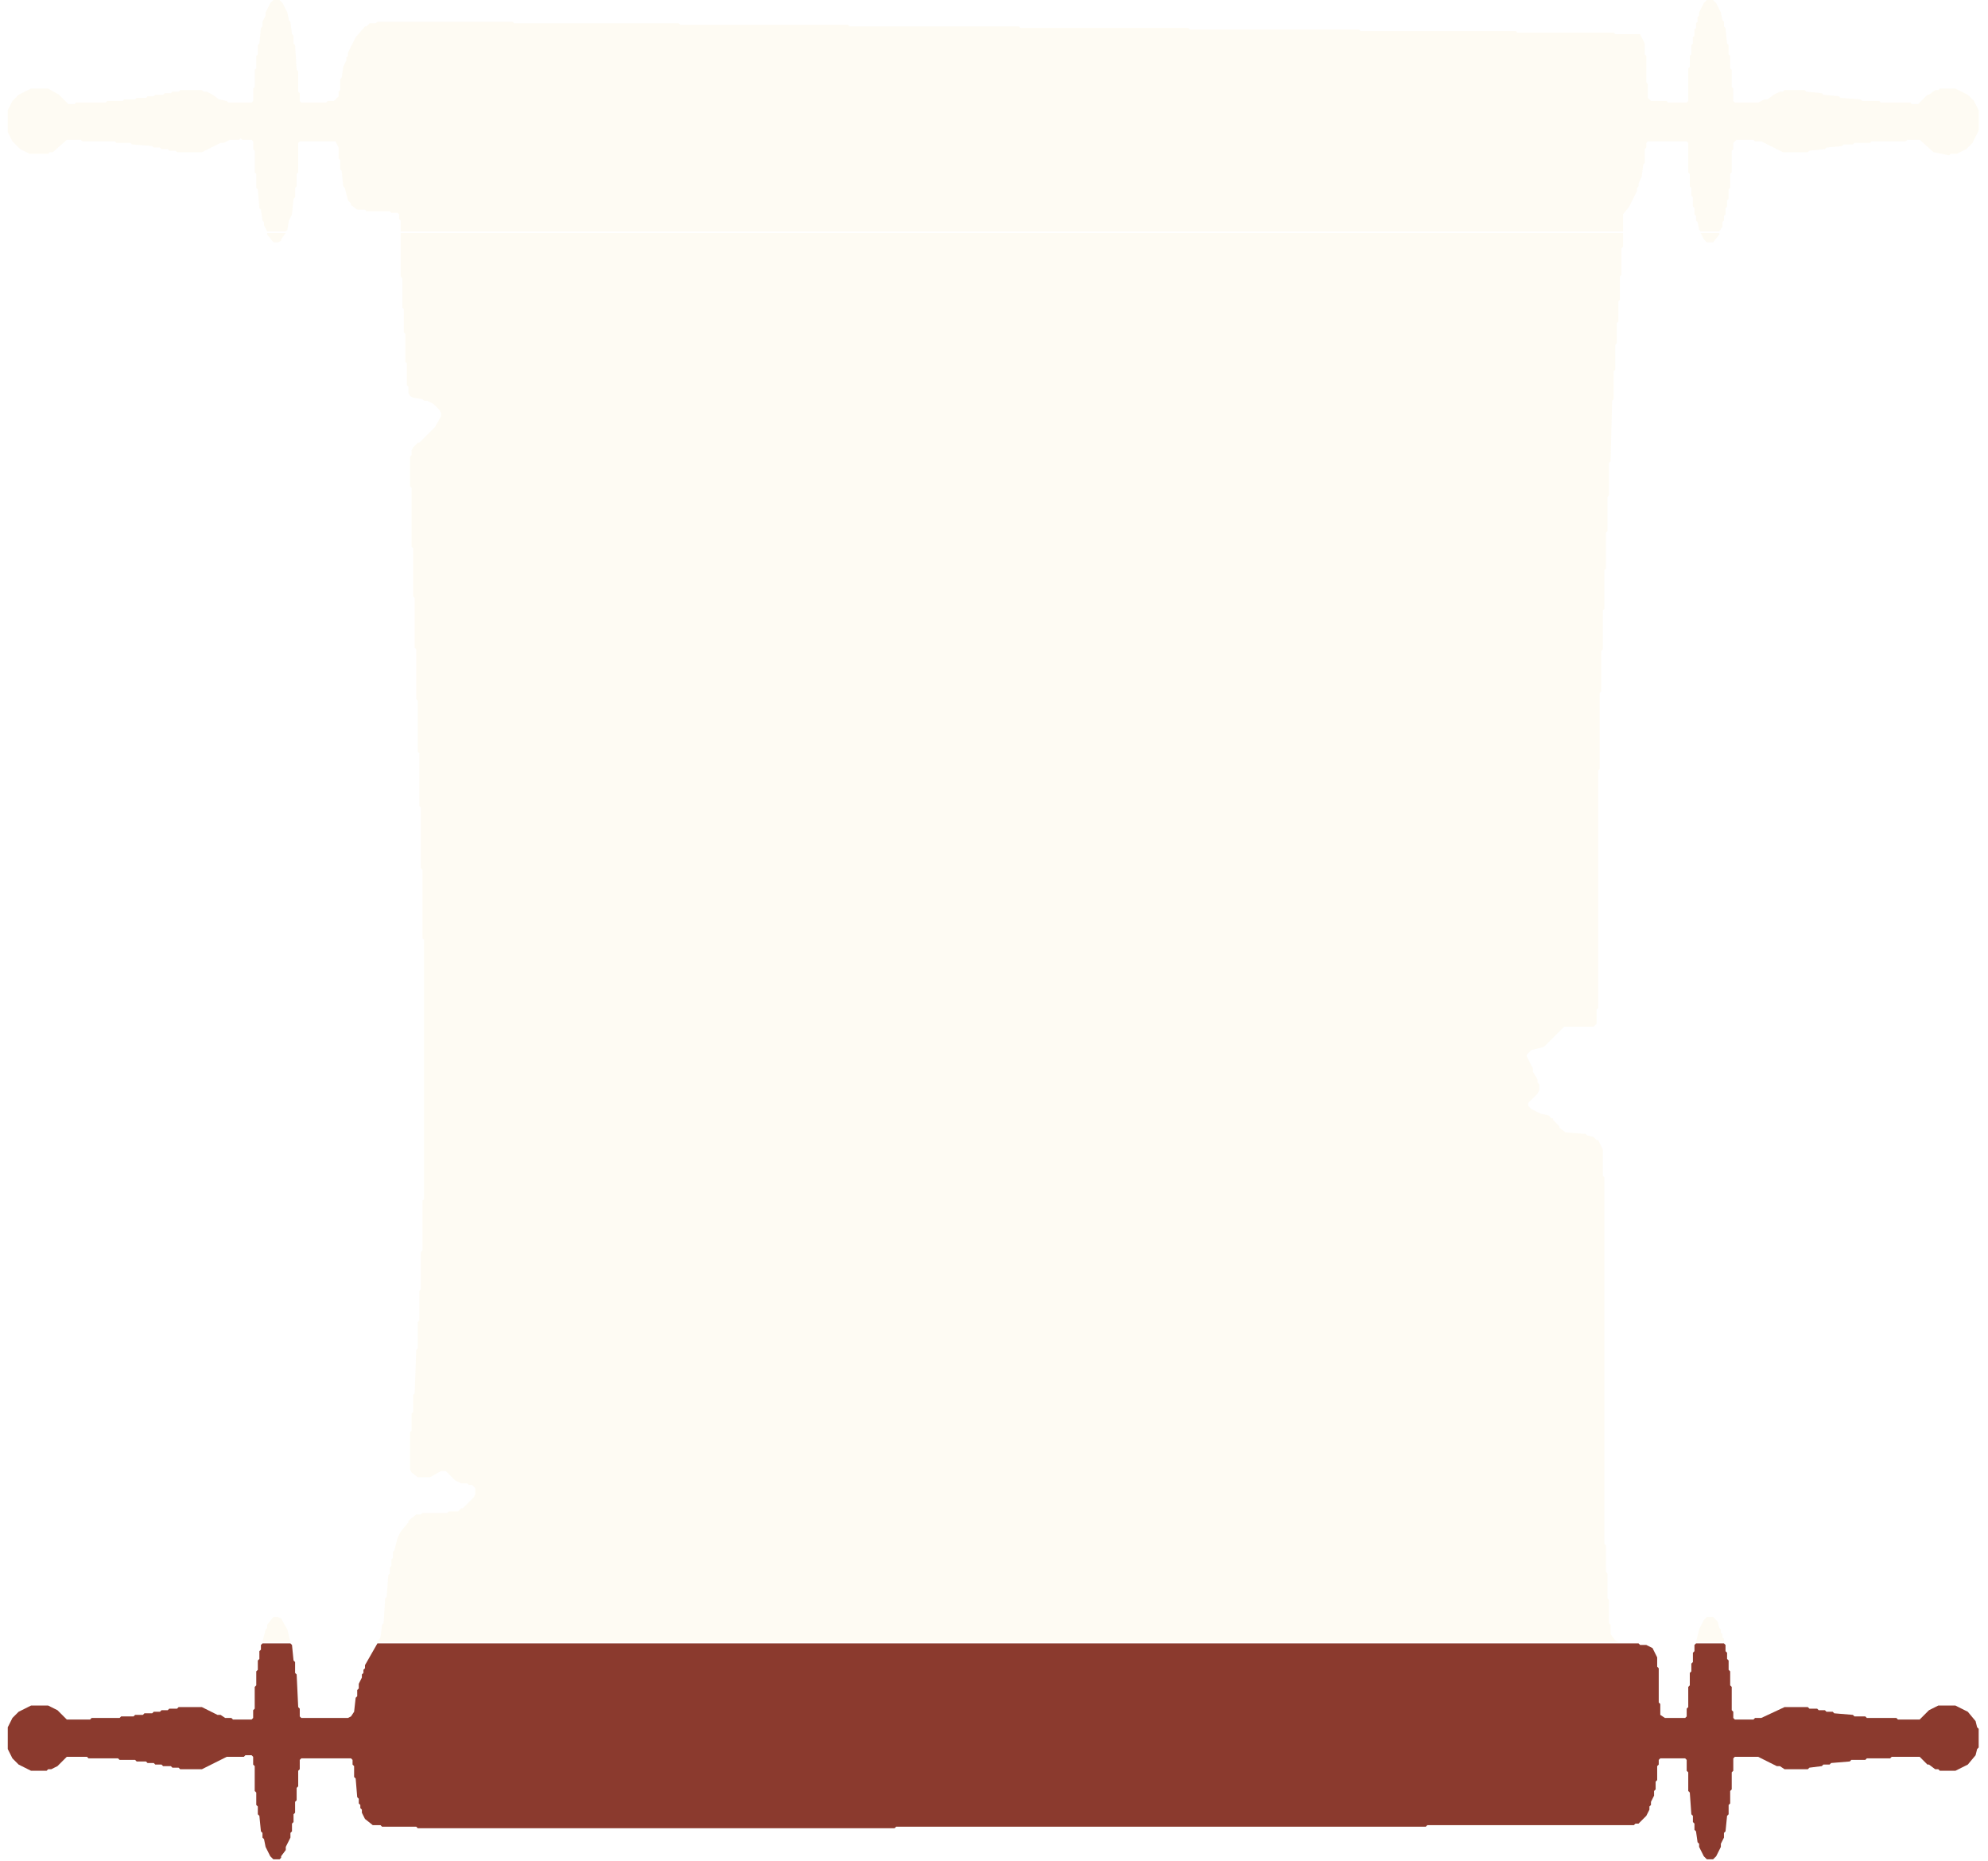
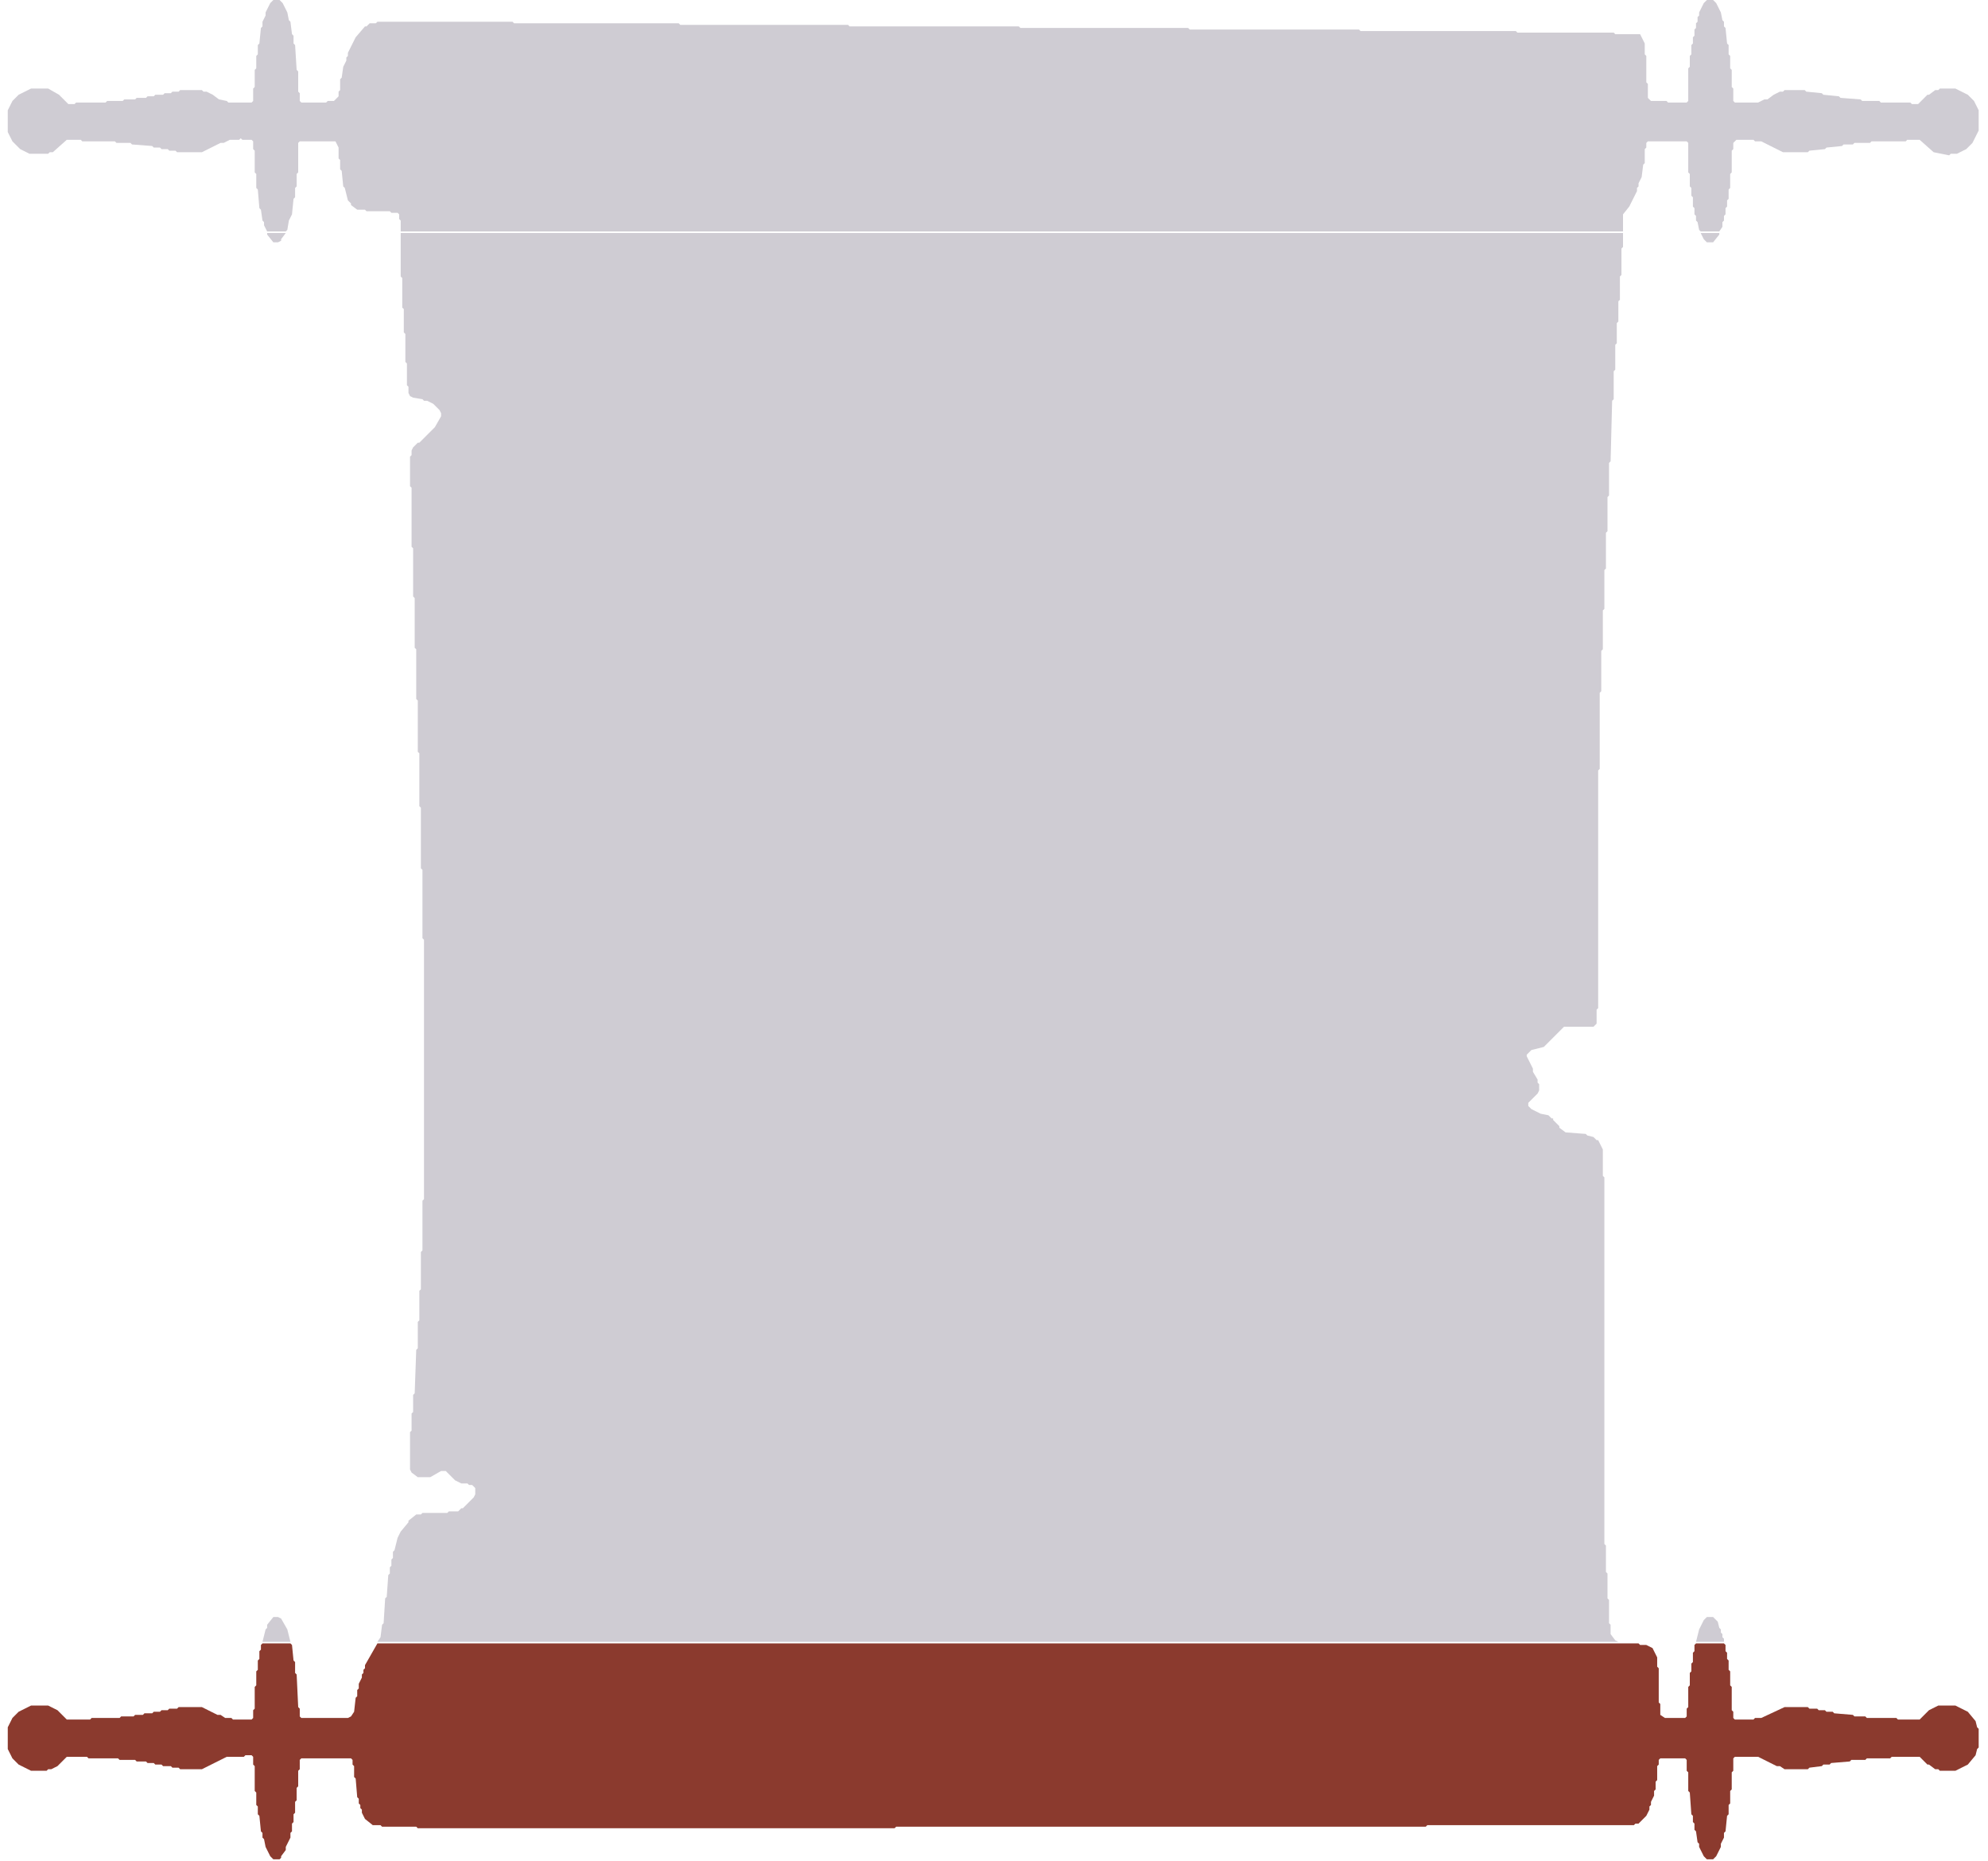
<svg xmlns="http://www.w3.org/2000/svg" width="1280" height="1198" viewBox="0 0 1280 1198">
-   <path id="top-roller" d="M 5 71 L 5 85 L 8 91 L 13 96 L 19 99 L 31 99 L 32 98 L 34 98 L 43 90 L 52 90 L 53 91 L 74 91 L 75 92 L 84 92 L 85 93 L 98 94 L 99 95 L 103 95 L 104 96 L 108 96 L 109 97 L 113 97 L 114 98 L 130 98 L 142 92 L 144 92 L 148 90 L 154 90 L 155 89 L 156 90 L 162 90 L 163 91 L 163 96 L 164 97 L 164 111 L 165 112 L 165 121 L 166 122 L 167 134 L 168 135 L 169 142 L 170 143 L 170 145 L 172 149 L 184 149 L 185 148 L 186 142 L 188 138 L 189 128 L 190 127 L 190 121 L 191 120 L 191 112 L 192 111 L 192 92 L 193 91 L 216 91 L 218 95 L 218 102 L 219 103 L 219 109 L 220 110 L 221 120 L 222 121 L 224 129 L 226 131 L 226 132 L 230 135 L 235 135 L 236 136 L 251 136 L 252 137 L 256 137 L 257 138 L 257 141 L 258 142 L 258 149 L 1045 149 L 1045 138 L 1049 133 L 1054 123 L 1054 121 L 1055 120 L 1055 118 L 1057 114 L 1058 106 L 1059 105 L 1059 96 L 1060 95 L 1060 92 L 1061 91 L 1086 91 L 1087 92 L 1087 111 L 1088 112 L 1088 120 L 1089 121 L 1089 126 L 1090 127 L 1090 133 L 1091 134 L 1091 138 L 1092 139 L 1092 142 L 1093 143 L 1094 148 L 1095 149 L 1107 149 L 1109 146 L 1109 143 L 1110 142 L 1110 139 L 1111 138 L 1111 134 L 1112 133 L 1112 129 L 1113 128 L 1113 122 L 1114 121 L 1114 112 L 1115 111 L 1115 97 L 1116 96 L 1116 92 L 1118 90 L 1129 90 L 1130 91 L 1134 91 L 1148 98 L 1164 98 L 1165 97 L 1175 96 L 1176 95 L 1186 94 L 1187 93 L 1193 93 L 1194 92 L 1204 92 L 1205 91 L 1227 91 L 1228 90 L 1236 90 L 1245 98 L 1255 100 L 1256 99 L 1260 99 L 1266 96 L 1270 92 L 1274 84 L 1274 71 L 1271 65 L 1267 61 L 1259 57 L 1249 57 L 1248 58 L 1246 58 L 1242 61 L 1241 61 L 1235 67 L 1231 67 L 1230 66 L 1211 66 L 1210 65 L 1199 65 L 1198 64 L 1185 63 L 1184 62 L 1174 61 L 1173 60 L 1163 59 L 1162 58 L 1149 58 L 1148 59 L 1146 59 L 1142 61 L 1138 64 L 1136 64 L 1132 66 L 1117 66 L 1116 65 L 1116 57 L 1115 56 L 1115 45 L 1114 44 L 1114 36 L 1113 35 L 1113 29 L 1112 28 L 1111 18 L 1110 17 L 1110 14 L 1109 13 L 1108 8 L 1105 2 L 1103 0 L 1099 0 L 1097 2 L 1094 8 L 1094 10 L 1093 11 L 1093 14 L 1092 15 L 1092 18 L 1091 19 L 1091 23 L 1090 24 L 1090 28 L 1089 29 L 1089 35 L 1088 36 L 1088 43 L 1087 44 L 1087 65 L 1086 66 L 1074 66 L 1073 65 L 1063 65 L 1061 63 L 1061 54 L 1060 53 L 1060 36 L 1059 35 L 1059 28 L 1056 22 L 1040 22 L 1039 21 L 977 21 L 976 20 L 876 20 L 875 19 L 766 19 L 765 18 L 657 18 L 656 17 L 547 17 L 546 16 L 438 16 L 437 15 L 331 15 L 330 14 L 243 14 L 242 15 L 238 15 L 236 17 L 235 17 L 229 24 L 224 34 L 224 36 L 223 37 L 223 39 L 221 43 L 220 50 L 219 51 L 219 58 L 218 59 L 218 62 L 215 65 L 211 65 L 210 66 L 194 66 L 193 65 L 193 60 L 192 59 L 192 46 L 191 45 L 190 29 L 189 28 L 189 23 L 188 22 L 187 14 L 186 13 L 185 8 L 182 2 L 180 0 L 176 0 L 174 2 L 171 8 L 171 10 L 169 14 L 169 17 L 168 18 L 167 28 L 166 29 L 166 35 L 165 36 L 165 44 L 164 45 L 164 56 L 163 57 L 163 65 L 162 66 L 147 66 L 146 65 L 141 64 L 137 61 L 133 59 L 131 59 L 130 58 L 116 58 L 115 59 L 111 59 L 110 60 L 106 60 L 105 61 L 100 61 L 99 62 L 95 62 L 94 63 L 88 63 L 87 64 L 80 64 L 79 65 L 69 65 L 68 66 L 49 66 L 48 67 L 44 67 L 38 61 L 31 57 L 20 57 L 12 61 L 8 65 Z" fill="#fdf6e2" fill-opacity="0.4" />
-   <path id="scroll-body" d="M 258 150 L 258 178 L 259 179 L 259 198 L 260 199 L 260 214 L 261 215 L 261 233 L 262 234 L 262 248 L 263 249 L 263 253 L 264 255 L 266 256 L 272 257 L 273 258 L 275 258 L 279 260 L 283 264 L 284 266 L 284 268 L 280 275 L 270 285 L 269 285 L 266 288 L 265 290 L 265 293 L 264 294 L 264 313 L 265 314 L 265 352 L 266 353 L 266 384 L 267 385 L 267 417 L 268 418 L 268 450 L 269 451 L 269 484 L 270 485 L 270 519 L 271 520 L 271 559 L 272 560 L 272 604 L 273 605 L 273 772 L 272 773 L 272 805 L 271 806 L 271 830 L 270 831 L 270 850 L 269 851 L 269 868 L 268 869 L 267 897 L 266 898 L 266 909 L 265 910 L 265 921 L 264 922 L 264 946 L 265 948 L 269 951 L 277 951 L 284 947 L 287 947 L 293 953 L 297 955 L 301 955 L 302 956 L 304 956 L 306 958 L 306 962 L 305 964 L 298 971 L 297 971 L 295 973 L 289 973 L 288 974 L 272 974 L 271 975 L 268 975 L 263 979 L 263 980 L 258 986 L 256 990 L 254 998 L 253 999 L 253 1003 L 252 1004 L 252 1008 L 251 1009 L 251 1013 L 250 1014 L 249 1028 L 248 1029 L 247 1045 L 246 1046 L 245 1054 L 243 1057 L 1045 1057 L 1042 1057 L 1040 1056 L 1037 1052 L 1037 1046 L 1036 1045 L 1036 1030 L 1035 1029 L 1035 1013 L 1034 1012 L 1034 995 L 1033 994 L 1033 758 L 1032 757 L 1032 740 L 1029 734 L 1028 734 L 1026 732 L 1022 731 L 1021 730 L 1008 729 L 1004 726 L 1004 725 L 1000 721 L 1000 720 L 999 720 L 997 718 L 992 717 L 986 714 L 984 712 L 984 710 L 990 704 L 991 702 L 991 698 L 990 697 L 990 695 L 987 690 L 987 688 L 983 680 L 983 679 L 986 676 L 994 674 L 1007 661 L 1026 661 L 1028 659 L 1028 650 L 1029 649 L 1029 496 L 1030 495 L 1030 446 L 1031 445 L 1031 419 L 1032 418 L 1032 393 L 1033 392 L 1033 367 L 1034 366 L 1034 343 L 1035 342 L 1035 320 L 1036 319 L 1036 298 L 1037 297 L 1038 258 L 1039 257 L 1039 239 L 1040 238 L 1040 222 L 1041 221 L 1041 208 L 1042 207 L 1042 194 L 1043 193 L 1043 178 L 1044 177 L 1044 160 L 1045 159 L 1045 150 Z M 1099 1041 L 1097 1043 L 1094 1049 L 1092 1057 L 1110 1057 L 1110 1055 L 1109 1054 L 1109 1052 L 1108 1051 L 1108 1049 L 1107 1048 L 1106 1044 L 1103 1041 Z M 176 1041 L 172 1046 L 172 1048 L 171 1049 L 169 1057 L 187 1057 L 185 1049 L 181 1042 L 179 1041 Z M 1095 150 L 1097 154 L 1099 156 L 1103 156 L 1107 151 L 1107 150 Z M 172 151 L 176 156 L 179 156 L 181 155 L 181 154 L 184 150 L 172 150 Z" fill="#fdf6e2" fill-opacity="0.4" />
+   <path id="top-roller" d="M 5 71 L 5 85 L 8 91 L 13 96 L 19 99 L 31 99 L 32 98 L 34 98 L 43 90 L 52 90 L 53 91 L 74 91 L 75 92 L 84 92 L 85 93 L 98 94 L 99 95 L 103 95 L 104 96 L 108 96 L 109 97 L 113 97 L 114 98 L 130 98 L 142 92 L 144 92 L 148 90 L 154 90 L 155 89 L 156 90 L 162 90 L 163 91 L 163 96 L 164 97 L 164 111 L 165 112 L 165 121 L 166 122 L 167 134 L 168 135 L 169 142 L 170 143 L 170 145 L 172 149 L 184 149 L 185 148 L 186 142 L 188 138 L 189 128 L 190 127 L 190 121 L 191 120 L 191 112 L 192 111 L 192 92 L 193 91 L 216 91 L 218 95 L 218 102 L 219 103 L 219 109 L 220 110 L 221 120 L 222 121 L 224 129 L 226 131 L 226 132 L 230 135 L 235 135 L 236 136 L 251 136 L 252 137 L 256 137 L 257 138 L 257 141 L 258 142 L 258 149 L 1045 149 L 1045 138 L 1049 133 L 1054 123 L 1054 121 L 1055 120 L 1055 118 L 1057 114 L 1058 106 L 1059 105 L 1059 96 L 1060 95 L 1060 92 L 1061 91 L 1086 91 L 1087 92 L 1087 111 L 1088 112 L 1088 120 L 1089 121 L 1089 126 L 1090 127 L 1090 133 L 1091 134 L 1091 138 L 1092 139 L 1092 142 L 1093 143 L 1094 148 L 1095 149 L 1107 149 L 1109 146 L 1109 143 L 1110 142 L 1110 139 L 1111 138 L 1111 134 L 1112 133 L 1112 129 L 1113 128 L 1113 122 L 1114 121 L 1114 112 L 1115 111 L 1115 97 L 1116 96 L 1116 92 L 1118 90 L 1129 90 L 1130 91 L 1134 91 L 1148 98 L 1164 98 L 1165 97 L 1175 96 L 1176 95 L 1186 94 L 1187 93 L 1193 93 L 1194 92 L 1204 92 L 1205 91 L 1227 91 L 1228 90 L 1236 90 L 1245 98 L 1255 100 L 1256 99 L 1260 99 L 1266 96 L 1270 92 L 1274 84 L 1274 71 L 1271 65 L 1267 61 L 1259 57 L 1249 57 L 1248 58 L 1246 58 L 1242 61 L 1241 61 L 1235 67 L 1231 67 L 1230 66 L 1211 66 L 1210 65 L 1199 65 L 1198 64 L 1185 63 L 1184 62 L 1174 61 L 1173 60 L 1163 59 L 1162 58 L 1149 58 L 1148 59 L 1146 59 L 1142 61 L 1138 64 L 1136 64 L 1132 66 L 1117 66 L 1116 65 L 1116 57 L 1115 56 L 1115 45 L 1114 44 L 1114 36 L 1113 35 L 1113 29 L 1112 28 L 1111 18 L 1110 17 L 1110 14 L 1109 13 L 1108 8 L 1105 2 L 1103 0 L 1099 0 L 1097 2 L 1094 8 L 1094 10 L 1093 11 L 1093 14 L 1092 15 L 1092 18 L 1091 19 L 1091 23 L 1090 24 L 1090 28 L 1089 29 L 1089 35 L 1088 36 L 1088 43 L 1087 44 L 1087 65 L 1086 66 L 1074 66 L 1073 65 L 1063 65 L 1061 63 L 1061 54 L 1060 53 L 1060 36 L 1059 35 L 1059 28 L 1056 22 L 1040 22 L 1039 21 L 977 21 L 976 20 L 876 20 L 875 19 L 766 19 L 765 18 L 657 18 L 656 17 L 547 17 L 546 16 L 438 16 L 437 15 L 331 15 L 330 14 L 243 14 L 242 15 L 238 15 L 236 17 L 235 17 L 229 24 L 224 34 L 224 36 L 223 37 L 223 39 L 221 43 L 220 50 L 219 51 L 219 58 L 218 59 L 218 62 L 215 65 L 211 65 L 210 66 L 194 66 L 193 65 L 193 60 L 192 59 L 192 46 L 191 45 L 190 29 L 189 28 L 189 23 L 188 22 L 187 14 L 186 13 L 185 8 L 182 2 L 180 0 L 176 0 L 174 2 L 171 8 L 171 10 L 169 14 L 169 17 L 168 18 L 167 28 L 166 29 L 166 35 L 165 36 L 165 44 L 164 45 L 164 56 L 163 57 L 163 65 L 162 66 L 147 66 L 146 65 L 141 64 L 137 61 L 133 59 L 131 59 L 130 58 L 116 58 L 115 59 L 111 59 L 110 60 L 106 60 L 105 61 L 100 61 L 99 62 L 95 62 L 94 63 L 88 63 L 87 64 L 80 64 L 79 65 L 69 65 L 68 66 L 49 66 L 48 67 L 44 67 L 38 61 L 31 57 L 20 57 L 12 61 L 8 65 Z" fill="#100326" fill-opacity="0.2" />
+   <path id="scroll-body" d="M 258 150 L 258 178 L 259 179 L 259 198 L 260 199 L 260 214 L 261 215 L 261 233 L 262 234 L 262 248 L 263 249 L 263 253 L 264 255 L 266 256 L 272 257 L 273 258 L 275 258 L 279 260 L 283 264 L 284 266 L 284 268 L 280 275 L 270 285 L 269 285 L 266 288 L 265 290 L 265 293 L 264 294 L 264 313 L 265 314 L 265 352 L 266 353 L 266 384 L 267 385 L 267 417 L 268 418 L 268 450 L 269 451 L 269 484 L 270 485 L 270 519 L 271 520 L 271 559 L 272 560 L 272 604 L 273 605 L 273 772 L 272 773 L 272 805 L 271 806 L 271 830 L 270 831 L 270 850 L 269 851 L 269 868 L 268 869 L 267 897 L 266 898 L 266 909 L 265 910 L 265 921 L 264 922 L 264 946 L 265 948 L 269 951 L 277 951 L 284 947 L 287 947 L 293 953 L 297 955 L 301 955 L 302 956 L 304 956 L 306 958 L 306 962 L 305 964 L 298 971 L 297 971 L 295 973 L 289 973 L 288 974 L 272 974 L 271 975 L 268 975 L 263 979 L 263 980 L 258 986 L 256 990 L 254 998 L 253 999 L 253 1003 L 252 1004 L 252 1008 L 251 1009 L 251 1013 L 250 1014 L 249 1028 L 248 1029 L 247 1045 L 246 1046 L 245 1054 L 243 1057 L 1045 1057 L 1042 1057 L 1040 1056 L 1037 1052 L 1037 1046 L 1036 1045 L 1036 1030 L 1035 1029 L 1035 1013 L 1034 1012 L 1034 995 L 1033 994 L 1033 758 L 1032 757 L 1032 740 L 1029 734 L 1028 734 L 1026 732 L 1022 731 L 1021 730 L 1008 729 L 1004 726 L 1004 725 L 1000 721 L 1000 720 L 999 720 L 997 718 L 992 717 L 986 714 L 984 712 L 984 710 L 990 704 L 991 702 L 991 698 L 990 697 L 990 695 L 987 690 L 987 688 L 983 680 L 983 679 L 986 676 L 994 674 L 1007 661 L 1026 661 L 1028 659 L 1028 650 L 1029 649 L 1029 496 L 1030 495 L 1030 446 L 1031 445 L 1031 419 L 1032 418 L 1032 393 L 1033 392 L 1033 367 L 1034 366 L 1034 343 L 1035 342 L 1035 320 L 1036 319 L 1036 298 L 1037 297 L 1038 258 L 1039 257 L 1039 239 L 1040 238 L 1040 222 L 1041 221 L 1041 208 L 1042 207 L 1042 194 L 1043 193 L 1043 178 L 1044 177 L 1044 160 L 1045 159 L 1045 150 Z M 1099 1041 L 1097 1043 L 1094 1049 L 1092 1057 L 1110 1057 L 1110 1055 L 1109 1054 L 1109 1052 L 1108 1051 L 1108 1049 L 1107 1048 L 1106 1044 L 1103 1041 Z M 176 1041 L 172 1046 L 172 1048 L 171 1049 L 169 1057 L 187 1057 L 185 1049 L 181 1042 L 179 1041 Z M 1095 150 L 1097 154 L 1099 156 L 1103 156 L 1107 151 L 1107 150 Z M 172 151 L 176 156 L 179 156 L 181 155 L 181 154 L 184 150 L 172 150 Z" fill="#100326" fill-opacity="0.2" />
  <path id="bottom-roller" d="M 5 1112 L 5 1126 L 8 1132 L 12 1136 L 20 1140 L 30 1140 L 31 1139 L 33 1139 L 37 1137 L 43 1131 L 56 1131 L 57 1132 L 76 1132 L 77 1133 L 87 1133 L 88 1134 L 94 1134 L 95 1135 L 99 1135 L 100 1136 L 104 1136 L 105 1137 L 110 1137 L 111 1138 L 115 1138 L 116 1139 L 130 1139 L 146 1131 L 157 1131 L 158 1130 L 162 1130 L 163 1131 L 163 1136 L 164 1137 L 164 1153 L 165 1154 L 165 1162 L 166 1163 L 166 1168 L 167 1169 L 168 1179 L 169 1180 L 169 1183 L 170 1184 L 171 1189 L 174 1195 L 176 1197 L 180 1197 L 181 1196 L 181 1195 L 184 1191 L 184 1189 L 187 1183 L 187 1180 L 188 1179 L 188 1174 L 189 1173 L 189 1168 L 190 1167 L 190 1160 L 191 1159 L 191 1151 L 192 1150 L 192 1140 L 193 1139 L 193 1133 L 194 1132 L 226 1132 L 227 1133 L 227 1136 L 228 1137 L 228 1144 L 229 1145 L 230 1157 L 231 1158 L 231 1161 L 232 1162 L 232 1164 L 233 1165 L 233 1167 L 235 1171 L 240 1175 L 245 1175 L 246 1176 L 268 1176 L 269 1177 L 576 1177 L 577 1176 L 918 1176 L 919 1175 L 1052 1175 L 1053 1174 L 1055 1174 L 1060 1169 L 1062 1165 L 1062 1163 L 1063 1162 L 1063 1160 L 1065 1156 L 1065 1153 L 1066 1152 L 1066 1147 L 1067 1146 L 1067 1137 L 1068 1136 L 1068 1133 L 1069 1132 L 1085 1132 L 1086 1133 L 1086 1140 L 1087 1141 L 1087 1153 L 1088 1154 L 1089 1168 L 1090 1169 L 1090 1173 L 1091 1174 L 1091 1178 L 1092 1179 L 1093 1186 L 1094 1187 L 1094 1189 L 1097 1195 L 1099 1197 L 1103 1197 L 1105 1195 L 1108 1189 L 1108 1187 L 1110 1183 L 1110 1180 L 1111 1179 L 1112 1169 L 1113 1168 L 1113 1162 L 1114 1161 L 1114 1153 L 1115 1152 L 1115 1141 L 1116 1140 L 1116 1132 L 1117 1131 L 1132 1131 L 1144 1137 L 1146 1137 L 1149 1139 L 1164 1139 L 1165 1138 L 1173 1137 L 1174 1136 L 1178 1136 L 1179 1135 L 1191 1134 L 1192 1133 L 1201 1133 L 1202 1132 L 1217 1132 L 1218 1131 L 1236 1131 L 1241 1136 L 1242 1136 L 1246 1139 L 1248 1139 L 1249 1140 L 1259 1140 L 1267 1136 L 1272 1130 L 1273 1126 L 1274 1125 L 1274 1113 L 1273 1112 L 1272 1108 L 1267 1102 L 1259 1098 L 1248 1098 L 1242 1101 L 1236 1107 L 1222 1107 L 1221 1106 L 1202 1106 L 1201 1105 L 1194 1105 L 1193 1104 L 1181 1103 L 1180 1102 L 1176 1102 L 1175 1101 L 1171 1101 L 1170 1100 L 1165 1100 L 1164 1099 L 1149 1099 L 1134 1106 L 1130 1106 L 1129 1107 L 1117 1107 L 1116 1106 L 1116 1102 L 1115 1101 L 1115 1086 L 1114 1085 L 1114 1076 L 1113 1075 L 1113 1069 L 1112 1068 L 1112 1064 L 1111 1063 L 1111 1059 L 1110 1058 L 1092 1058 L 1091 1059 L 1091 1063 L 1090 1064 L 1090 1070 L 1089 1071 L 1089 1076 L 1088 1077 L 1088 1085 L 1087 1086 L 1087 1099 L 1086 1100 L 1086 1105 L 1085 1106 L 1072 1106 L 1069 1104 L 1069 1097 L 1068 1096 L 1068 1074 L 1067 1073 L 1067 1067 L 1064 1061 L 1060 1059 L 1056 1059 L 1055 1058 L 243 1058 L 235 1072 L 235 1074 L 234 1075 L 234 1077 L 233 1078 L 233 1080 L 231 1084 L 231 1087 L 230 1088 L 230 1092 L 229 1093 L 228 1102 L 226 1105 L 224 1106 L 194 1106 L 193 1105 L 193 1100 L 192 1099 L 191 1078 L 190 1077 L 190 1070 L 189 1069 L 188 1059 L 187 1058 L 169 1058 L 168 1059 L 168 1062 L 167 1063 L 167 1068 L 166 1069 L 166 1075 L 165 1076 L 165 1085 L 164 1086 L 164 1100 L 163 1101 L 163 1106 L 162 1107 L 150 1107 L 149 1106 L 145 1106 L 142 1104 L 140 1104 L 130 1099 L 115 1099 L 114 1100 L 109 1100 L 108 1101 L 104 1101 L 103 1102 L 99 1102 L 98 1103 L 93 1103 L 92 1104 L 87 1104 L 86 1105 L 78 1105 L 77 1106 L 59 1106 L 58 1107 L 43 1107 L 37 1101 L 31 1098 L 20 1098 L 12 1102 L 8 1106 Z" fill="#8B3A2E" />
</svg>
